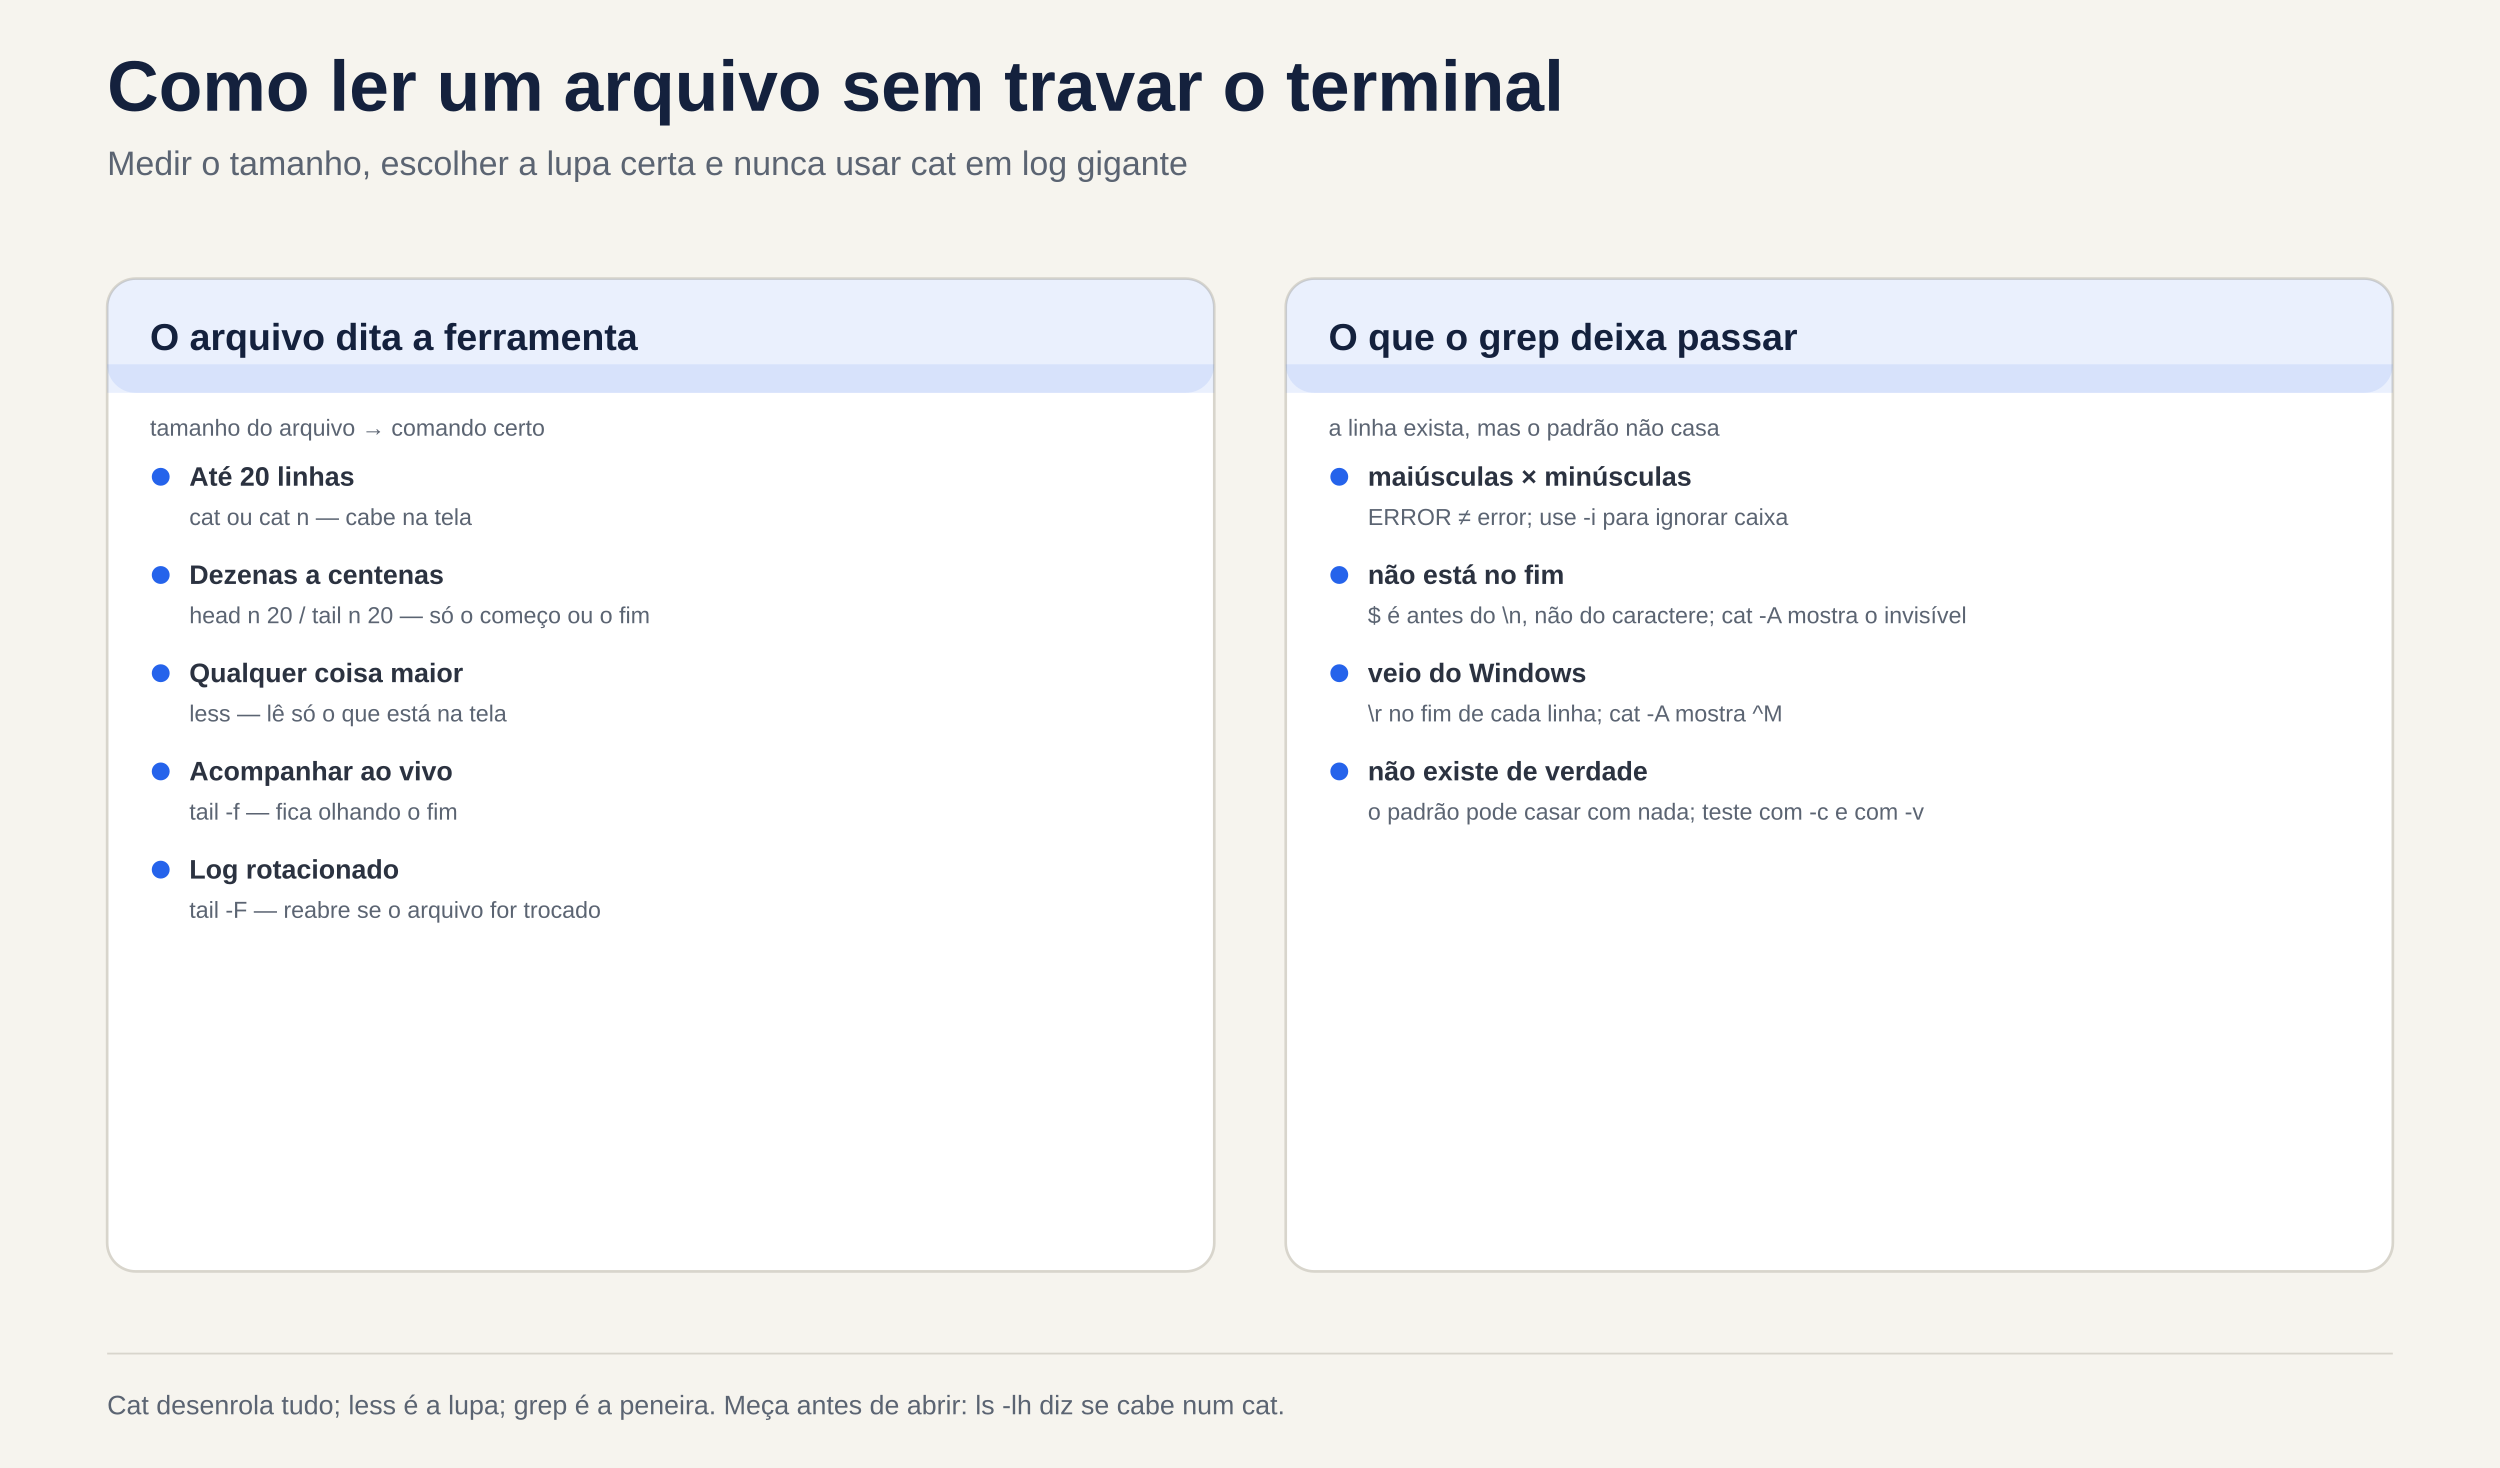
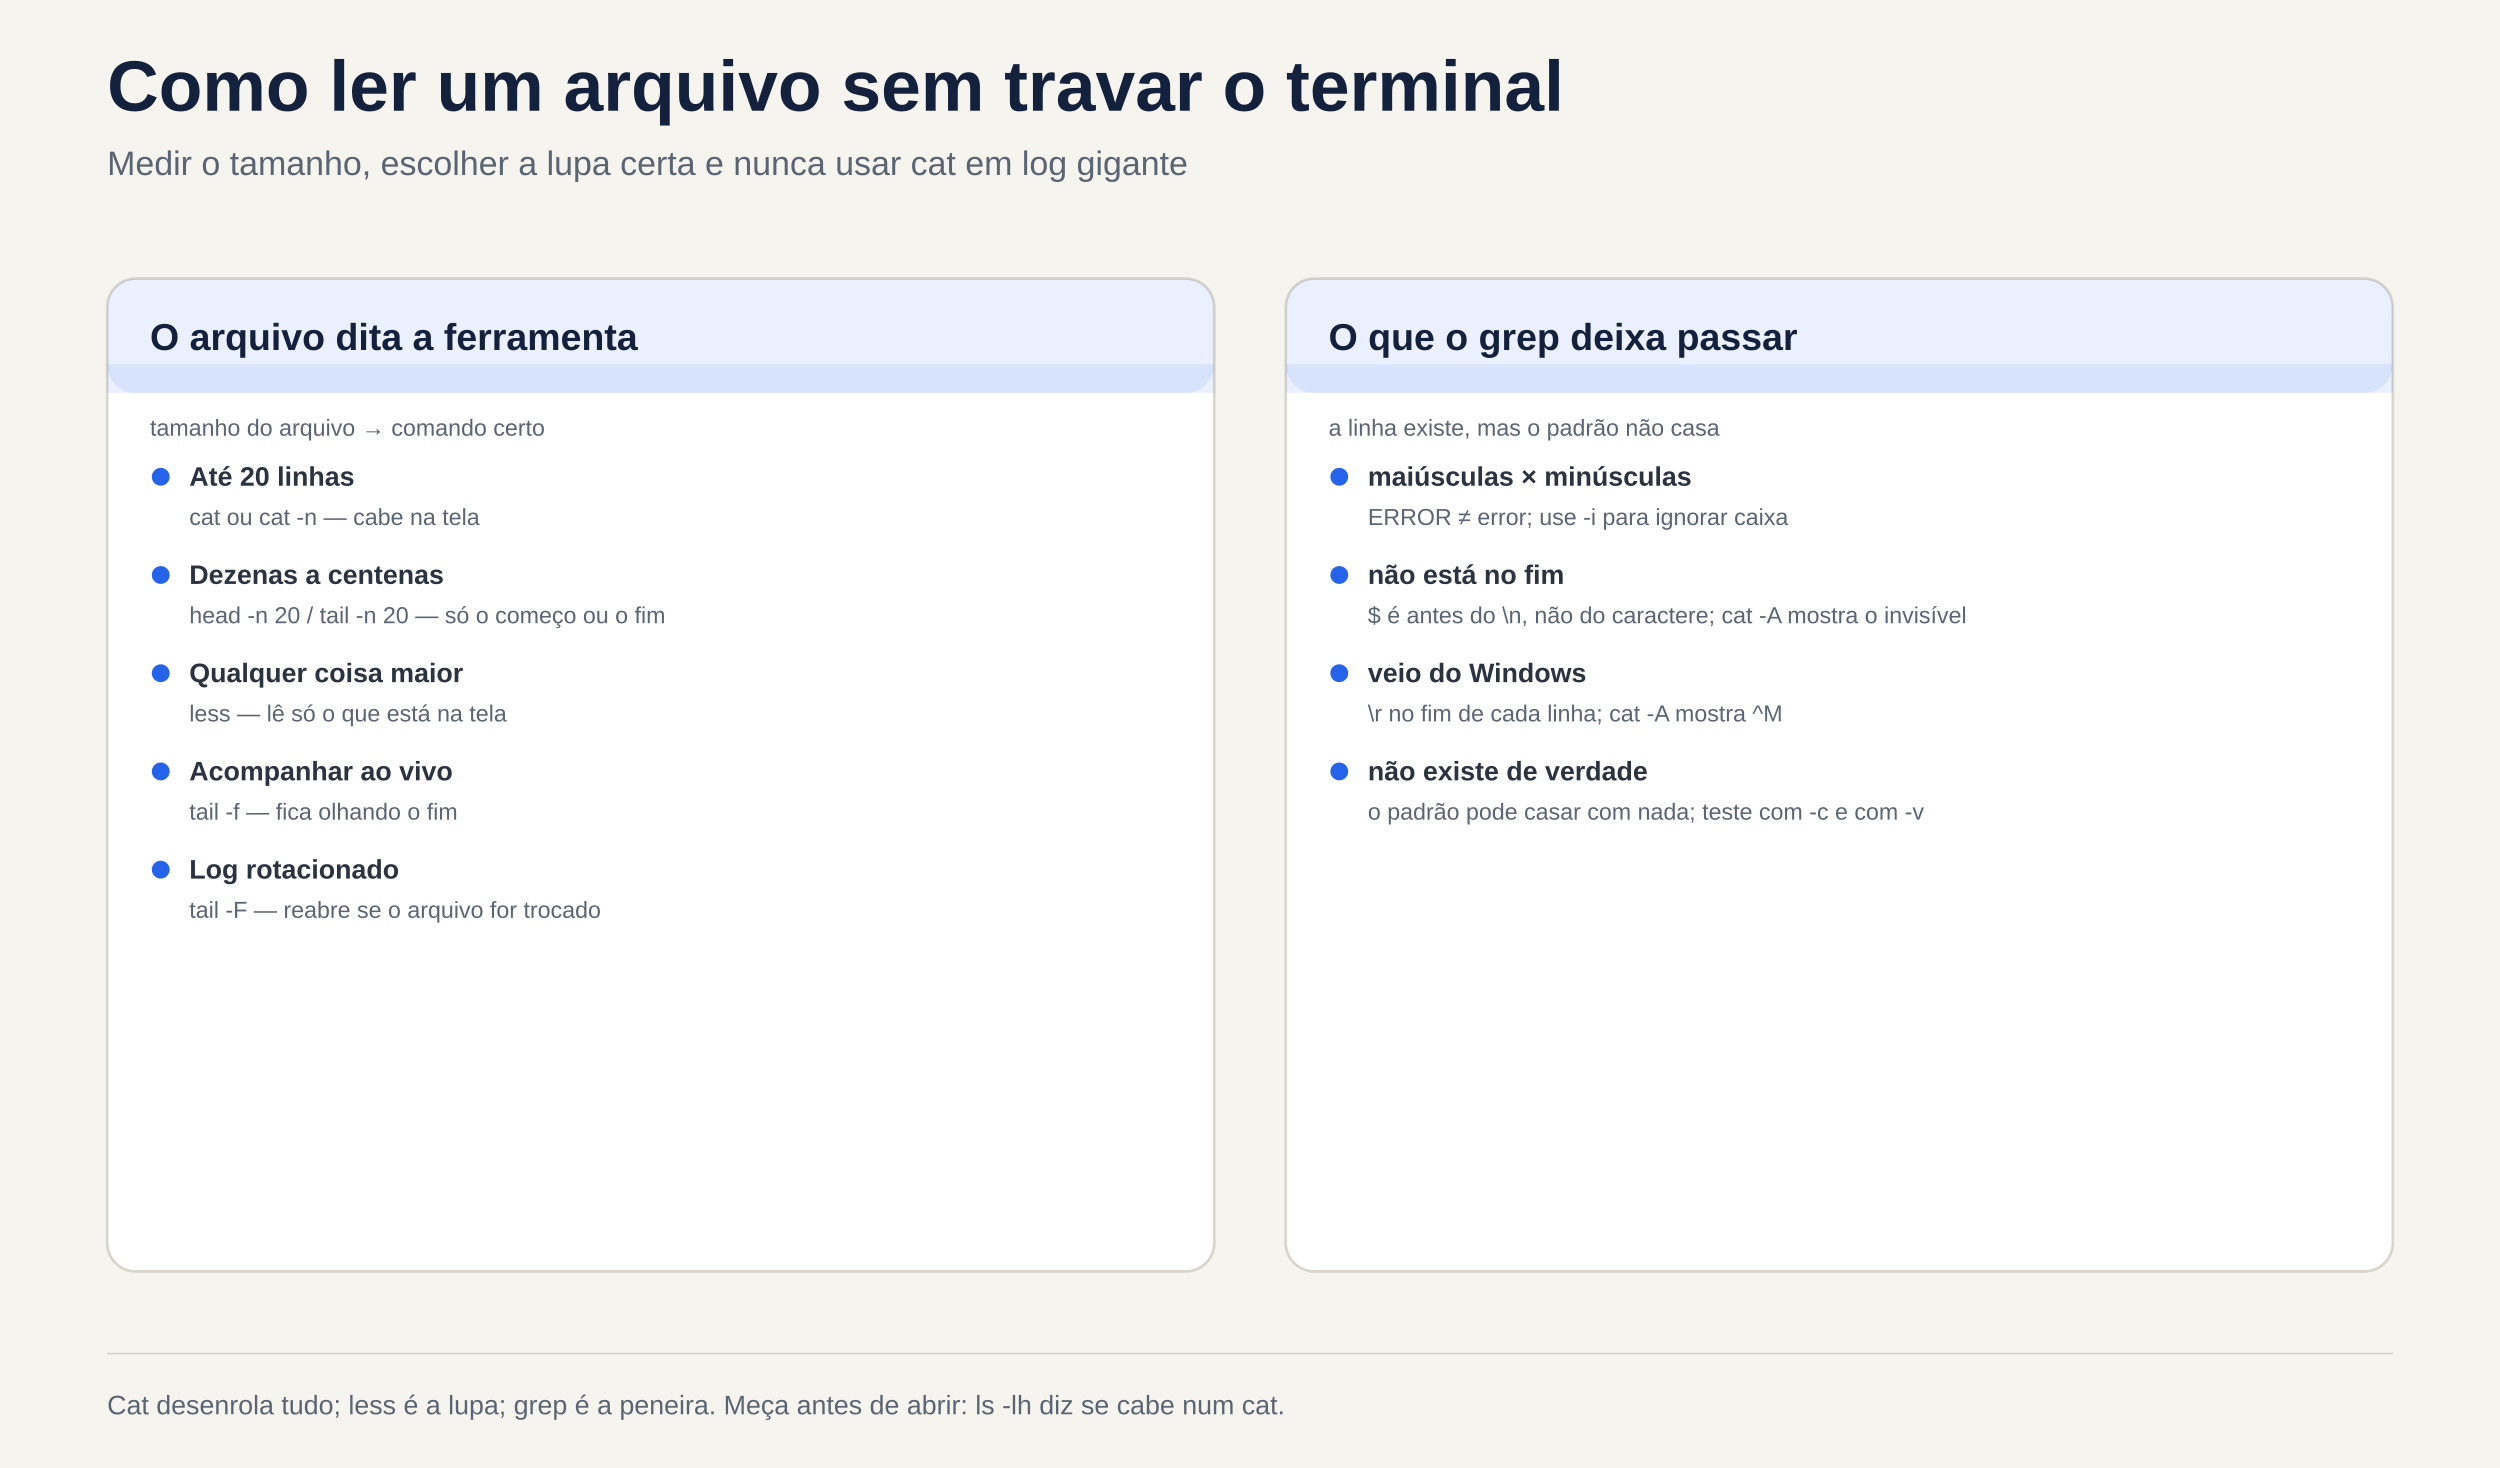
<svg xmlns="http://www.w3.org/2000/svg" width="1400" height="822" viewBox="0 0 1400 822" role="img" aria-labelledby="titulo desc">
  <style>
    .bg { fill: #f6f4ee; }
    .title { font-family: 'Segoe UI', Arial, sans-serif; font-size: 40px; font-weight: 700; fill: #14213d; }
    .subtitle { font-family: 'Segoe UI', Arial, sans-serif; font-size: 19px; fill: #5b6472; }
    .h2 { font-family: 'Segoe UI', Arial, sans-serif; font-size: 21px; font-weight: 700; fill: #14213d; }
    .card { fill: #ffffff; stroke: #d8d5cc; stroke-width: 1.5; }
    .step-title { font-family: 'Segoe UI', Arial, sans-serif; font-size: 21px; font-weight: 700; fill: #14213d; }
    .step-sub { font-family: 'Segoe UI', Arial, sans-serif; font-size: 15px; fill: #5b6472; }
    .small { font-family: 'Segoe UI', Arial, sans-serif; font-size: 13px; fill: #5b6472; }
    .body { font-family: 'Segoe UI', Arial, sans-serif; font-size: 15px; fill: #2b3240; }
    .mono { font-family: 'Cascadia Code', Consolas, monospace; font-size: 14px; fill: #2563eb; }
    .term { font-family: 'Cascadia Code', Consolas, monospace; font-size: 15px; fill: #e2e8f0; }
    .term-title { font-family: 'Cascadia Code', Consolas, monospace; font-size: 17px; font-weight: 700; fill: #ffffff; }
    .num { font-family: 'Segoe UI', Arial, sans-serif; font-size: 15px; font-weight: 700; fill: #ffffff; }
    .foot { font-family: 'Segoe UI', Arial, sans-serif; font-size: 15px; fill: #5b6472; }
    .foot-strong { font-family: 'Segoe UI', Arial, sans-serif; font-size: 15px; font-weight: 700; fill: #14213d; }
    .arrow { stroke: #8b93a1; stroke-width: 2.5; fill: none; }
    .tag { font-family: 'Segoe UI', Arial, sans-serif; font-size: 12px; font-weight: 700; fill: #ffffff; }
  </style>
  <defs>
    <marker id="seta" viewBox="0 0 10 10" refX="9" refY="5" markerWidth="8" markerHeight="8" orient="auto-start-reverse">
      <path d="M 0 0 L 10 5 L 0 10 z" fill="#8b93a1" />
    </marker>
  </defs>
  <rect class="bg" x="0" y="0" width="1400" height="822" />
  <text class="title" x="60" y="62">Como ler um arquivo sem travar o terminal</text>
  <text class="subtitle" x="60" y="98">Medir o tamanho, escolher a lupa certa e nunca usar cat em log gigante</text>
  <rect class="card" x="60" y="156" width="620" height="556" rx="16" />
  <rect x="60" y="156" width="620" height="64" rx="16" fill="#2563eb" opacity="0.10" />
  <rect x="60" y="204" width="620" height="16" fill="#2563eb" opacity="0.10" />
  <text class="h2" x="84" y="196">O arquivo dita a ferramenta</text>
  <text class="small" x="84" y="244">tamanho do arquivo → comando certo</text>
  <circle cx="90" cy="267" r="5" fill="#2563eb" />
  <text class="body" x="106" y="272" style="font-weight:700">Até 20 linhas</text>
-   <text class="small" x="106" y="294">cat ou cat n — cabe na tela</text>
+   <text class="small" x="106" y="294">cat ou cat -n — cabe na tela</text>
  <circle cx="90" cy="322" r="5" fill="#2563eb" />
  <text class="body" x="106" y="327" style="font-weight:700">Dezenas a centenas</text>
-   <text class="small" x="106" y="349">head n 20 / tail n 20 — só o começo ou o fim</text>
+   <text class="small" x="106" y="349">head -n 20 / tail -n 20 — só o começo ou o fim</text>
  <circle cx="90" cy="377" r="5" fill="#2563eb" />
  <text class="body" x="106" y="382" style="font-weight:700">Qualquer coisa maior</text>
  <text class="small" x="106" y="404">less — lê só o que está na tela</text>
  <circle cx="90" cy="432" r="5" fill="#2563eb" />
  <text class="body" x="106" y="437" style="font-weight:700">Acompanhar ao vivo</text>
  <text class="small" x="106" y="459">tail -f — fica olhando o fim</text>
  <circle cx="90" cy="487" r="5" fill="#2563eb" />
  <text class="body" x="106" y="492" style="font-weight:700">Log rotacionado</text>
  <text class="small" x="106" y="514">tail -F — reabre se o arquivo for trocado</text>
  <rect class="card" x="720" y="156" width="620" height="556" rx="16" />
  <rect x="720" y="156" width="620" height="64" rx="16" fill="#2563eb" opacity="0.10" />
  <rect x="720" y="204" width="620" height="16" fill="#2563eb" opacity="0.10" />
  <text class="h2" x="744" y="196">O que o grep deixa passar</text>
-   <text class="small" x="744" y="244">a linha exista, mas o padrão não casa</text>
+   <text class="small" x="744" y="244">a linha existe, mas o padrão não casa</text>
  <circle cx="750" cy="267" r="5" fill="#2563eb" />
  <text class="body" x="766" y="272" style="font-weight:700">maiúsculas × minúsculas</text>
  <text class="small" x="766" y="294">ERROR ≠ error; use -i para ignorar caixa</text>
  <circle cx="750" cy="322" r="5" fill="#2563eb" />
  <text class="body" x="766" y="327" style="font-weight:700">não está no fim</text>
  <text class="small" x="766" y="349">$ é antes do \n, não do caractere; cat -A mostra o invisível</text>
  <circle cx="750" cy="377" r="5" fill="#2563eb" />
  <text class="body" x="766" y="382" style="font-weight:700">veio do Windows</text>
  <text class="small" x="766" y="404">\r no fim de cada linha; cat -A mostra ^M</text>
  <circle cx="750" cy="432" r="5" fill="#2563eb" />
  <text class="body" x="766" y="437" style="font-weight:700">não existe de verdade</text>
  <text class="small" x="766" y="459">o padrão pode casar com nada; teste com -c e com -v</text>
  <line x1="60" y1="758" x2="1340" y2="758" stroke="#d8d5cc" stroke-width="1" />
  <text class="foot" x="60" y="792">Cat desenrola tudo; less é a lupa; grep é a peneira. Meça antes de abrir: ls -lh diz se cabe num cat.</text>
</svg>
